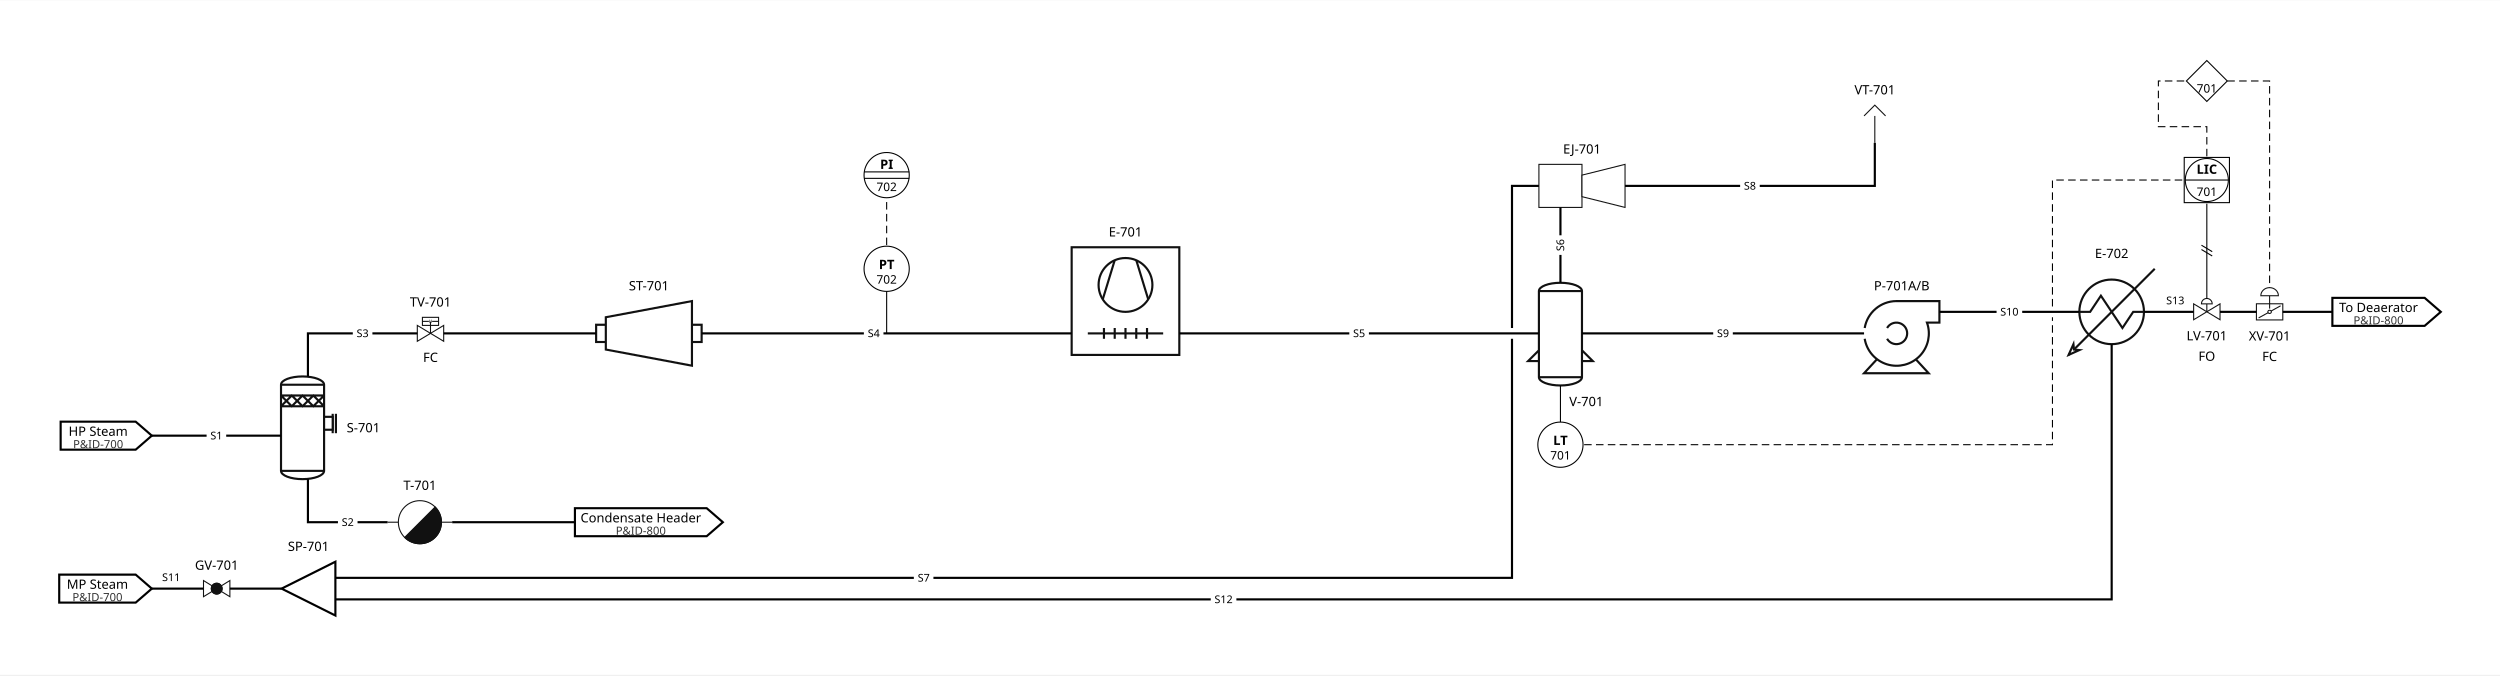
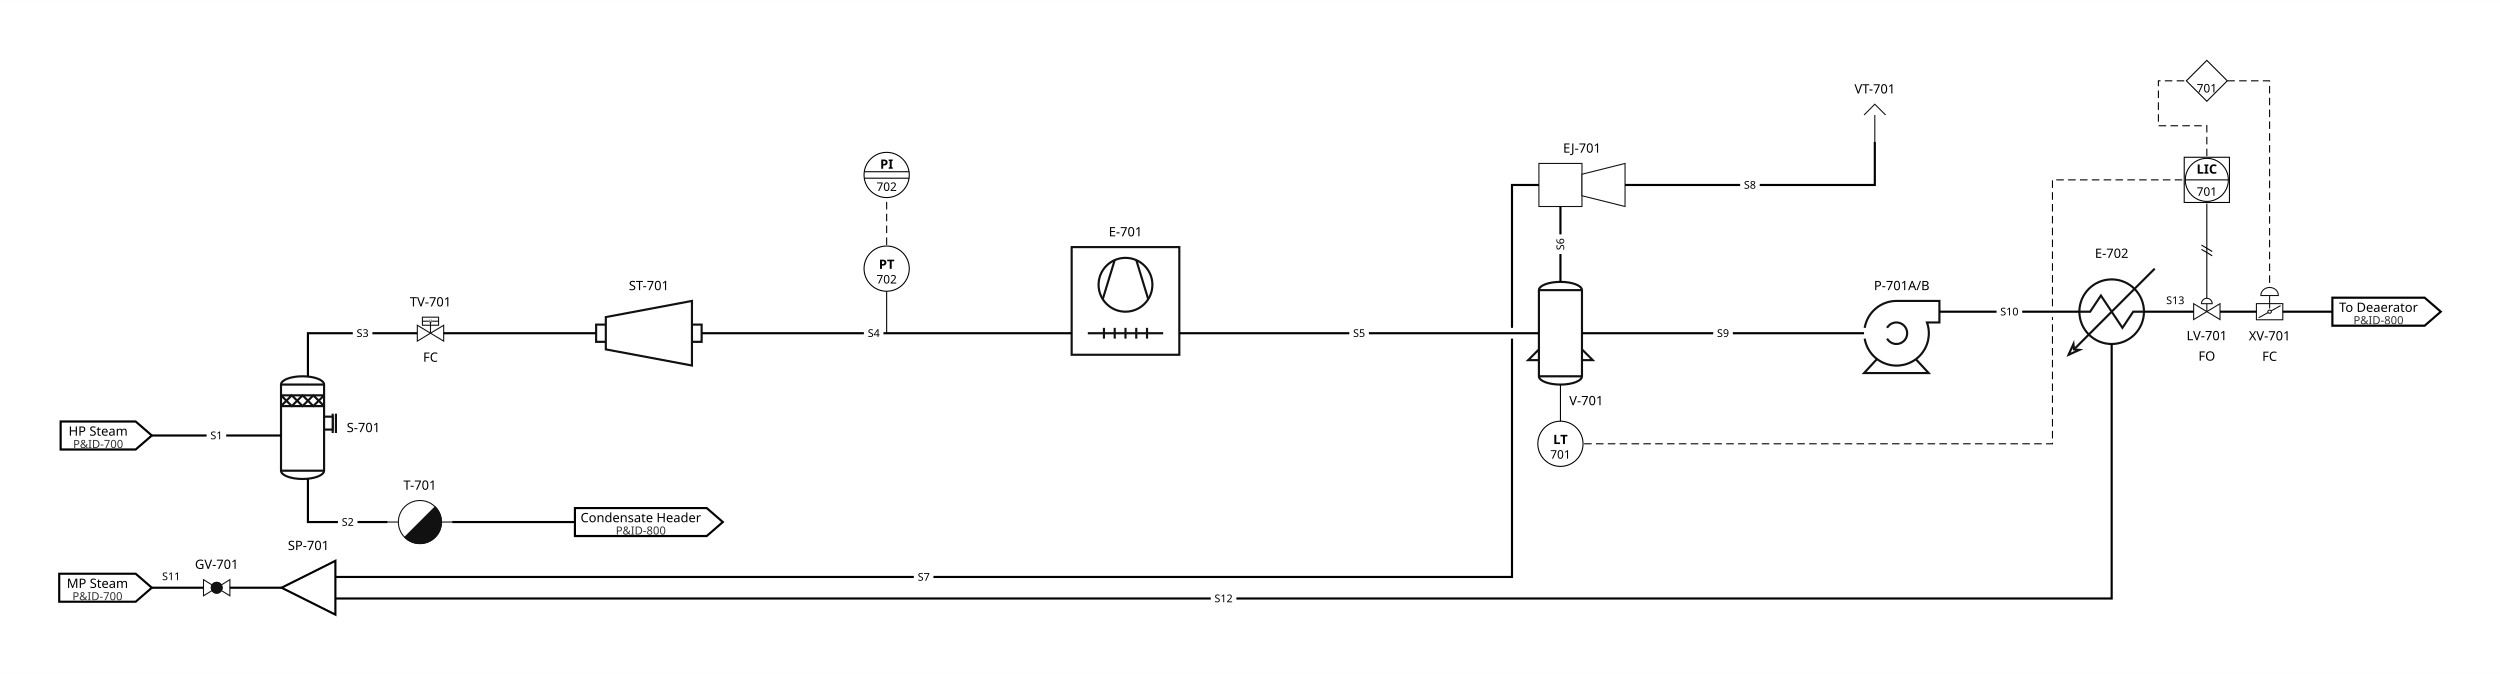
- <svg xmlns="http://www.w3.org/2000/svg" width="2322" height="627" viewBox="-5.0 69.6 2322.1 626.5">
-   <rect x="-5.0" y="69.6" width="2322.1" height="626.5" fill="white" />
+ <svg xmlns="http://www.w3.org/2000/svg" width="2322" height="626" viewBox="-5.0 69.6 2322.1 625.8">
+   <rect x="-5.0" y="69.6" width="2322.1" height="625.8" fill="white" />
  <defs>
    <symbol id="sym_ejector" viewBox="0 0 80.0 40.0" overflow="visible">
      <rect x="0.0" y="0.0" width="40.0" height="40.0" fill="white" stroke="#111" stroke-width="1" />
      <path d="M 40.0 10.0 L 80.0 0.0 L 80.0 40.0 L 40.0 30.0 Z" fill="white" stroke="#111" stroke-width="1" />
    </symbol>
    <symbol id="sym_fitting_steam_trap" viewBox="0 0 60.0 40.0" overflow="visible">
      <path d="M 0 20 L 10 20 M 50 20 L 60 20" fill="none" stroke="#111" stroke-width="1" />
      <circle cx="30" cy="20" r="20" fill="white" stroke="#111" stroke-width="1" />
      <path d="M 15.858 34.142 A 20 20 0 0 0 44.142 34.142 A 20 20 0 0 0 44.142 5.858 Z" fill="#111" stroke="#111" stroke-width="1" />
    </symbol>
    <symbol id="sym_heater" viewBox="0 0 80.0 80.0" overflow="visible">
      <ellipse cx="40.0" cy="40.0" rx="30.0" ry="30.0" fill="white" stroke="#111" stroke-width="2.0" />
      <path d="M 10.0 40.0 L 20.0 40.0 L 30.0 25.0 L 50.0 55.0 L 60.0 40.0 L 70.0 40.0 M 80.0 0.0 L 0.0 80.0" fill="none" stroke="#111" stroke-width="2.0" />
      <path d="M 4.5 70.0 L 0.0 80.0 L 10.0 75.5 L 5.0 75.0 Z" fill="white" stroke="#111" stroke-width="2.0" />
    </symbol>
    <symbol id="sym_hex_air_cooled" viewBox="0 0 100.0 100.0" overflow="visible">
      <rect x="0.0" y="0.0" width="100.0" height="100.0" fill="white" stroke="#111" stroke-width="2.0" />
      <path d="M 40.0 75.0 L 40.0 85.0 M 60.0 75.0 L 60.0 85.0 M 70.0 75.0 L 70.0 85.0 M 50.0 75.0 L 50.0 85.0 M 30.0 75.0 L 30.0 85.0 M 15.0 80.0 L 85.0 80.0 M 60.0 12.0 L 71.0 48.0 M 40.0 12.0 L 29.0 48.0" fill="none" stroke="#111" stroke-width="2.0" />
      <ellipse cx="50.0" cy="35.0" rx="25.0" ry="25.0" fill="none" stroke="#111" stroke-width="2.0" />
    </symbol>
    <symbol id="sym_instrument" viewBox="0 0 44.0 44.0" overflow="visible">
      <circle cx="22" cy="22" r="21" fill="white" stroke="black" stroke-width="1" />
    </symbol>
    <symbol id="sym_instrument_aux" viewBox="0 0 44.0 44.0" overflow="visible">
      <circle cx="22" cy="22" r="21" fill="white" stroke="black" stroke-width="1" />
      <line x1="1" y1="19" x2="43" y2="19" stroke="black" stroke-width="1" />
      <line x1="1" y1="25" x2="43" y2="25" stroke="black" stroke-width="1" />
    </symbol>
    <symbol id="sym_instrument_interlock" viewBox="0 0 40.0 40.0" overflow="visible">
      <polygon points="20,1 39,20 20,39 1,20" fill="white" stroke="black" stroke-width="1" />
    </symbol>
    <symbol id="sym_instrument_shared" viewBox="0 0 44.0 44.0" overflow="visible">
      <rect x="1" y="1" width="42" height="42" fill="white" stroke="black" stroke-width="1" />
      <circle cx="22" cy="22" r="20" fill="none" stroke="black" stroke-width="1" />
      <line x1="2" y1="22" x2="42" y2="22" stroke="black" stroke-width="1" />
    </symbol>
    <symbol id="sym_pump" viewBox="0 0 70.0 67.0" overflow="visible">
      <path d="M 12.0 54.0 L 0.0 67.0 L 60.0 67.0 L 48.0 54.0" fill="white" stroke="#111" stroke-width="2.0" />
      <path d="M 0.6 25.0 A 30.0 30.0 0.0 0 1 30.0 0.0 L 70.0 0.0 L 70.0 20.0 L 58.45 20.0 A 30.0 30.0 0.0 0 1 51.859 50.83 A 30.0 30.0 0.0 0 1 21.341 58.742 A 30.0 30.0 0.0 0 1 0.6 35.0" fill="white" stroke="#111" stroke-width="2.0" />
      <path d="M 21.4 25.0 A 10.0 10.0 0.0 1 1 21.4 35.0" fill="none" stroke="#111" stroke-width="2.0" />
    </symbol>
    <symbol id="sym_separator_knockout" viewBox="0 0 51.0 95.38" overflow="visible">
      <path d="M 40.0 7.69 L 40.0 87.69 A 20.0 7.692 0.0 0 1 20.0 95.382 A 20.0 7.692 0.0 0 1 0.0 87.69 L 0.0 7.69 A 20.0 7.692 0.0 0 1 20.0 -0.002 A 20.0 7.692 0.0 0 1 40.0 7.69 Z" fill="white" stroke="#111" stroke-width="2.0" />
      <path d="M 0.0 7.69 L 40.0 7.69 M 0.0 87.69 L 40.0 87.69 M 0.0 17.69 L 40.0 17.69 M 0.0 27.69 L 40.0 27.69 M 0.0 17.69 L 10.0 27.69 L 20.0 17.69 L 30.0 27.69 L 40.0 17.69 M 48.0 34.69 L 48.0 52.69 M 51.0 34.69 L 51.0 52.69 M 0.0 27.69 L 10.0 17.69 L 20.0 27.69 L 30.0 17.69 L 40.0 27.69" fill="none" stroke="#111" stroke-width="2.0" />
      <rect x="40.0" y="37.5" width="8.0" height="12.0" fill="white" stroke="#111" stroke-width="2.0" />
    </symbol>
    <symbol id="sym_splitter" viewBox="0 0 50.0 50.0" overflow="visible">
      <polygon points="0,25 50,0 50,50" fill="none" stroke="black" stroke-width="2" />
    </symbol>
    <symbol id="sym_turbine" viewBox="0 0 98.0 60.0" overflow="visible">
      <path d="M 0.0 22.0 L 9.0 22.0 L 9.0 15.0 L 89.0 0.0 L 89.0 22.0 L 98.0 22.0 L 98.0 38.0 L 89.0 38.0 L 89.0 60.0 L 9.0 45.0 L 9.0 38.0 L 0.0 38.0 Z M 9.0 22.0 L 9.0 38.0 M 89.0 22.0 L 89.0 38.0" fill="white" stroke="#111" stroke-width="2.0" />
    </symbol>
    <symbol id="sym_valve_butterfly_pneumatic" viewBox="0 0 24.5 30.0" overflow="visible">
      <rect x="0" y="15" width="24.5" height="15" fill="white" stroke="#111" stroke-width="1" />
      <path d="M 12.25 7.5 L 12.25 19.5 M 4.083 7.5 A 8.167 7.5 0 0 1 12.25 0 A 8.167 7.5 0 0 1 20.417 7.5 Z M 2.042 28.125 L 22.458 16.875" fill="white" stroke="#111" stroke-width="1" />
      <ellipse cx="12.25" cy="22.5" rx="1.633" ry="1.5" fill="white" stroke="#111" stroke-width="1" />
    </symbol>
    <symbol id="sym_valve_control" viewBox="0 0 24.5 19.75" overflow="visible">
      <g transform="scale(0.25)">
        <path d="M 0.0 79.0 L 0.0 20.0 L 98.0 79.0 L 98.0 20.0 Z M 29.0 20.0 A 20.0 20.0 0.0 0 1 49.0 0.0 A 20.0 20.0 0.0 0 1 69.0 20.0 Z M 49.0 20.0 L 49.0 49.0" fill="white" stroke="#111" stroke-width="4" />
      </g>
    </symbol>
    <symbol id="sym_valve_globe" viewBox="0 0 24.5 15.0" overflow="visible">
      <g transform="scale(0.25)">
        <path d="M 0.0 0.0 L 31.9 19.7 A 20.0 20.0 0.0 0 1 66.2 19.7 L 98.0 0.0 L 98.0 60.0 L 66.2 40.5 A 20.0 20.0 0.0 0 1 31.9 40.5 L 0.0 60.0 Z" fill="white" stroke="#111" stroke-width="4" />
        <path d="M 31.9 40.5 A 20.0 20.0 0.0 0 1 31.9 19.7 M 66.2 19.7 A 20.0 20.0 0.0 0 1 66.2 40.5" fill="none" stroke="#111" stroke-width="4" />
        <path d="M 31.9 19.7 A 20.0 20.0 0.0 0 1 66.2 19.7 A 20.0 20.0 0.0 0 1 66.2 40.5 A 20.0 20.0 0.0 0 1 31.9 40.5 A 20.0 20.0 0.0 0 1 31.9 19.7 Z" fill="#111" stroke="#111" stroke-width="4" />
      </g>
    </symbol>
    <symbol id="sym_valve_hydraulic" viewBox="0 0 24.5 22.25" overflow="visible">
      <g transform="scale(0.25)">
        <path d="M 0.0 89.0 L 0.0 30.0 L 98.0 89.0 L 98.0 30.0 Z" fill="white" stroke="#111" stroke-width="4" />
        <rect x="19.0" y="0.0" width="60.0" height="30.0" fill="white" stroke="#111" stroke-width="4" />
        <path d="M 49.0 15.0 L 49.0 59.0 M 19.0 15.0 L 79.0 15.0" fill="none" stroke="#111" stroke-width="4" />
        <text x="49.0" y="21.4" font-family="sans-serif" font-size="18.0" text-anchor="middle" fill="white" stroke="white" stroke-width="2.25" stroke-linejoin="round">H</text>
        <text x="49.0" y="21.4" font-family="sans-serif" font-size="18.0" text-anchor="middle" fill="#111">H</text>
      </g>
    </symbol>
    <symbol id="sym_vent" viewBox="0 0 20.0 35.0" overflow="visible">
      <g transform="scale(0.25)">
        <path d="M 40.0 40.0 L 40.0 140.0 M 0.0 40.0 L 40.0 0.0 L 80.0 40.0" fill="none" stroke="#111" stroke-width="4" />
      </g>
    </symbol>
-     <symbol id="sym_vessel_dished" viewBox="0 0 60.0 95.38" overflow="visible">
-       <path d="M 50.0 7.69 L 50.0 87.69 A 20.0 7.692 0.0 0 1 30.0 95.382 A 20.0 7.692 0.0 0 1 10.0 87.69 L 10.0 7.69 A 20.0 7.692 0.0 0 1 30.0 -0.002 A 20.0 7.692 0.0 0 1 50.0 7.69 Z M 10.0 7.69 L 50.0 7.69 M 10.0 87.69 L 50.0 87.69 M 50.0 62.69 L 60.0 72.69 L 50.0 72.69 Z M 10.0 62.69 L 0.0 72.69 L 10.0 72.69 Z" fill="white" stroke="#111" stroke-width="2.0" />
+     <symbol id="sym_vessel_dished_cf99ece5a" viewBox="0 0 60.0 95.4" overflow="visible">
+       <path d="M 10 7.692 A 20 7.692 0 0 1 30 0 A 20 7.692 0 0 1 50 7.692 L 50 87.708 A 20 7.692 0 0 1 30 95.4 A 20 7.692 0 0 1 10 87.708 Z M 10 7.692 L 50 7.692 M 10 87.708 L 50 87.708 M 50 62.708 L 60 72.708 L 50 72.708 Z M 10 62.708 L 0 72.708 L 10 72.708 Z" fill="white" stroke="#111" stroke-width="2" />
    </symbol>
  </defs>
  <g id="units">
-     <polygon points="51.332,461.0 121.016,461.0 136.016,474.0 121.016,487.0 51.332,487.0" fill="transparent" stroke="black" stroke-width="2" />
-     <text x="86.174" y="470.0" font-family="sans-serif" font-size="12" text-anchor="middle" dominant-baseline="middle">HP Steam</text>
-     <text x="86.174" y="482.0" font-family="sans-serif" font-size="10.5" text-anchor="middle" dominant-baseline="middle" fill="#333">P&amp;ID-700</text>
+     <polygon points="51.332,461 121.016,461 136.016,474 121.016,487 51.332,487" fill="transparent" stroke="black" stroke-width="2" />
+     <text x="86.174" y="470" font-family="sans-serif" font-size="12" text-anchor="middle" dominant-baseline="middle">HP Steam</text>
+     <text x="86.174" y="482" font-family="sans-serif" font-size="10.5" text-anchor="middle" dominant-baseline="middle" fill="#333">P&amp;ID-700</text>
    <use href="#sym_separator_knockout" x="256.02" y="419" width="51.0" height="95.38" />
-     <use href="#sym_valve_globe" x="184.02" y="608.57" width="24.5" height="15.0" />
+     <use href="#sym_valve_globe" x="184.02" y="607.89" width="24.5" height="15.0" />
    <use href="#sym_fitting_steam_trap" x="355.02" y="534.38" width="60.0" height="40.0" />
    <polygon points="529.016,541.38 651.404,541.38 666.404,554.38 651.404,567.38 529.016,567.38" fill="transparent" stroke="black" stroke-width="2" />
    <text x="590.21" y="550.38" font-family="sans-serif" font-size="12" text-anchor="middle" dominant-baseline="middle">Condensate Header</text>
    <text x="590.21" y="562.38" font-family="sans-serif" font-size="10.5" text-anchor="middle" dominant-baseline="middle" fill="#333">P&amp;ID-800</text>
    <use href="#sym_valve_hydraulic" x="382.61" y="364.09" width="24.5" height="22.25" />
    <use href="#sym_turbine" x="548.71" y="349" width="98.0" height="60.0" />
    <use href="#sym_hex_air_cooled" x="990.4" y="299" width="100.0" height="100.0" />
-     <use href="#sym_ejector" x="1424.4" y="222" width="80.0" height="40.0" />
-     <use href="#sym_vessel_dished" x="1414.4" y="332" width="60.0" height="95.38" />
-     <use href="#sym_splitter" x="256.52" y="591.07" width="50.0" height="50.0" />
-     <use href="#sym_vent" x="1726.4" y="167" width="20.0" height="35.0" />
+     <use href="#sym_ejector" x="1424.4" y="221.3" width="80.0" height="40.0" />
+     <use href="#sym_vessel_dished_cf99ece5a" x="1414.4" y="331.3" width="60.0" height="95.4" />
+     <use href="#sym_splitter" x="256.52" y="590.39" width="50.0" height="50.0" />
+     <use href="#sym_vent" x="1726.4" y="166.3" width="20.0" height="35.0" />
    <use href="#sym_pump" x="1726.4" y="349" width="70.0" height="67.0" />
    <use href="#sym_heater" x="1916.4" y="319" width="80.0" height="80.0" />
-     <polygon points="50.0,603.07 121.016,603.07 136.016,616.07 121.016,629.07 50.0,629.07" fill="transparent" stroke="black" stroke-width="2" />
-     <text x="85.508" y="612.07" font-family="sans-serif" font-size="12" text-anchor="middle" dominant-baseline="middle">MP Steam</text>
-     <text x="85.508" y="624.07" font-family="sans-serif" font-size="10.5" text-anchor="middle" dominant-baseline="middle" fill="#333">P&amp;ID-700</text>
+     <polygon points="50.0,602.39 121.016,602.39 136.016,615.39 121.016,628.39 50.0,628.39" fill="transparent" stroke="black" stroke-width="2" />
+     <text x="85.508" y="611.39" font-family="sans-serif" font-size="12" text-anchor="middle" dominant-baseline="middle">MP Steam</text>
+     <text x="85.508" y="623.39" font-family="sans-serif" font-size="10.5" text-anchor="middle" dominant-baseline="middle" fill="#333">P&amp;ID-700</text>
    <use href="#sym_valve_control" x="2032.54" y="346.56" width="24.5" height="19.75" />
    <use href="#sym_valve_butterfly_pneumatic" x="2090.85" y="336.5" width="24.5" height="30.0" />
-     <polygon points="2161.404,346.0 2247.096,346.0 2262.096,359.0 2247.096,372.0 2161.404,372.0" fill="transparent" stroke="black" stroke-width="2" />
-     <text x="2204.25" y="355.0" font-family="sans-serif" font-size="12" text-anchor="middle" dominant-baseline="middle">To Deaerator</text>
-     <text x="2204.25" y="367.0" font-family="sans-serif" font-size="10.5" text-anchor="middle" dominant-baseline="middle" fill="#333">P&amp;ID-800</text>
+     <polygon points="2161.404,346 2247.096,346 2262.096,359 2247.096,372 2161.404,372" fill="transparent" stroke="black" stroke-width="2" />
+     <text x="2204.25" y="355" font-family="sans-serif" font-size="12" text-anchor="middle" dominant-baseline="middle">To Deaerator</text>
+     <text x="2204.25" y="367" font-family="sans-serif" font-size="10.5" text-anchor="middle" dominant-baseline="middle" fill="#333">P&amp;ID-800</text>
  </g>
  <g id="streams">
-     <path d="M 136.016,474.0 L 256.016,474.0" fill="none" stroke="black" stroke-width="2" />
+     <path d="M 136.016,474 L 256.016,474" fill="none" stroke="black" stroke-width="2" />
    <path d="M 281.016,514.38 L 281.016,554.38 L 355.016,554.38" fill="none" stroke="black" stroke-width="2" />
    <path d="M 415.016,554.38 L 529.016,554.38" fill="none" stroke="black" stroke-width="2" />
-     <path d="M 281.016,419.0 L 281.016,379.0 L 382.613,379.0" fill="none" stroke="black" stroke-width="2" />
-     <path d="M 407.113,379.0 L 548.71,379.0" fill="none" stroke="black" stroke-width="2" />
-     <path d="M 646.71,379.0 L 990.404,379.0" fill="none" stroke="black" stroke-width="2" />
-     <path d="M 1090.404,379.0 L 1424.404,379.0" fill="none" stroke="black" stroke-width="2" />
-     <path d="M 1444.404,332.0 L 1444.404,262.0" fill="none" stroke="black" stroke-width="2" />
-     <path d="M 306.516,606.07 L 1399.404,606.07 L 1399.404,384 M 1399.404,374 L 1399.404,242.0 L 1424.404,242.0" fill="none" stroke="black" stroke-width="2" />
-     <path d="M 1504.404,242.0 L 1736.404,242.0 L 1736.404,202.0" fill="none" stroke="black" stroke-width="2" />
-     <path d="M 1464.404,379.0 L 1726.404,379.0" fill="none" stroke="black" stroke-width="2" />
-     <path d="M 1796.404,359.0 L 1926.324,359.0" fill="none" stroke="black" stroke-width="2" />
-     <path d="M 136.016,616.07 L 184.016,616.07" fill="none" stroke="black" stroke-width="2" />
-     <path d="M 208.516,616.07 L 256.516,616.07" fill="none" stroke="black" stroke-width="2" />
-     <path d="M 306.516,626.07 L 1956.404,626.07 L 1956.404,389.08" fill="none" stroke="black" stroke-width="2" />
-     <path d="M 1986.484,359.0 L 2032.541,359.0" fill="none" stroke="black" stroke-width="2" />
-     <path d="M 2057.041,359.0 L 2090.847,359.0" fill="none" stroke="black" stroke-width="2" />
-     <path d="M 2115.347,359.0 L 2161.404,359.0" fill="none" stroke="black" stroke-width="2" />
-     <path d="M 1466.404,482.38 L 1901.404,482.38 L 1901.404,364 M 1901.404,354 L 1901.404,236.558 L 2022.791,236.558" fill="none" stroke="black" stroke-width="1" stroke-dasharray="7,4" />
+     <path d="M 281.016,419 L 281.016,379 L 382.613,379" fill="none" stroke="black" stroke-width="2" />
+     <path d="M 407.113,379 L 548.71,379" fill="none" stroke="black" stroke-width="2" />
+     <path d="M 646.71,379 L 990.404,379" fill="none" stroke="black" stroke-width="2" />
+     <path d="M 1090.404,379 L 1424.404,379" fill="none" stroke="black" stroke-width="2" />
+     <path d="M 1444.404,331.3 L 1444.404,261.3" fill="none" stroke="black" stroke-width="2" />
+     <path d="M 306.516,605.39 L 1399.404,605.39 L 1399.404,384 M 1399.404,374 L 1399.404,241.3 L 1424.404,241.3" fill="none" stroke="black" stroke-width="2" />
+     <path d="M 1504.404,241.3 L 1736.404,241.3 L 1736.404,201.3" fill="none" stroke="black" stroke-width="2" />
+     <path d="M 1464.404,379 L 1726.404,379" fill="none" stroke="black" stroke-width="2" />
+     <path d="M 1796.404,359 L 1926.324,359" fill="none" stroke="black" stroke-width="2" />
+     <path d="M 136.016,615.39 L 184.016,615.39" fill="none" stroke="black" stroke-width="2" />
+     <path d="M 208.516,615.39 L 256.516,615.39" fill="none" stroke="black" stroke-width="2" />
+     <path d="M 306.516,625.39 L 1956.404,625.39 L 1956.404,389.08" fill="none" stroke="black" stroke-width="2" />
+     <path d="M 1986.484,359 L 2032.541,359" fill="none" stroke="black" stroke-width="2" />
+     <path d="M 2057.041,359 L 2090.847,359" fill="none" stroke="black" stroke-width="2" />
+     <path d="M 2115.347,359 L 2161.404,359" fill="none" stroke="black" stroke-width="2" />
+     <path d="M 1466.404,481.7 L 1901.404,481.7 L 1901.404,364 M 1901.404,354 L 1901.404,236.558 L 2022.791,236.558" fill="none" stroke="black" stroke-width="1" stroke-dasharray="7,4" />
    <path d="M 2044.791,258.558 L 2044.791,346.558" fill="none" stroke="black" stroke-width="1" />
    <line x1="2039.8" y1="297.1" x2="2049.8" y2="303.1" stroke="black" stroke-width="1" />
    <line x1="2039.8" y1="301.1" x2="2049.8" y2="307.1" stroke="black" stroke-width="1" />
-     <path d="M 2044.791,214.558 L 2044.791,187.0 L 1999.791,187.0 L 1999.791,144.558 L 2025.791,144.558" fill="none" stroke="black" stroke-width="1" stroke-dasharray="7,4" />
+     <path d="M 2044.791,214.558 L 2044.791,186.3 L 1999.791,186.3 L 1999.791,144.558 L 2025.791,144.558" fill="none" stroke="black" stroke-width="1" stroke-dasharray="7,4" />
    <path d="M 2063.791,144.558 L 2103.097,144.558 L 2103.097,336.5" fill="none" stroke="black" stroke-width="1" stroke-dasharray="7,4" />
-     <path d="M 818.557,297.0 L 818.557,254.0" fill="none" stroke="black" stroke-width="1" stroke-dasharray="7,4" />
+     <path d="M 818.557,297 L 818.557,254" fill="none" stroke="black" stroke-width="1" stroke-dasharray="7,4" />
    <rect x="186.9" y="467.5" width="18.2" height="13.0" fill="white" />
    <text x="196.0" y="474.0" font-family="sans-serif" font-size="10" text-anchor="middle" dominant-baseline="middle" fill="black">S1</text>
    <rect x="308.9" y="547.9" width="18.2" height="13.0" fill="white" />
    <text x="318.0" y="554.4" font-family="sans-serif" font-size="10" text-anchor="middle" dominant-baseline="middle" fill="black">S2</text>
    <rect x="322.7" y="372.5" width="18.2" height="13.0" fill="white" />
    <text x="331.8" y="379.0" font-family="sans-serif" font-size="10" text-anchor="middle" dominant-baseline="middle" fill="black">S3</text>
    <rect x="797.4" y="372.5" width="18.2" height="13.0" fill="white" />
    <text x="806.6" y="379.0" font-family="sans-serif" font-size="10" text-anchor="middle" dominant-baseline="middle" fill="black">S4</text>
    <rect x="1248.3" y="372.5" width="18.2" height="13.0" fill="white" />
    <text x="1257.4" y="379.0" font-family="sans-serif" font-size="10" text-anchor="middle" dominant-baseline="middle" fill="black">S5</text>
-     <rect x="1437.9" y="287.9" width="13.0" height="18.2" fill="white" />
-     <text x="1444.4" y="297.0" font-family="sans-serif" font-size="10" text-anchor="middle" dominant-baseline="middle" fill="black" transform="rotate(-90, 1444.4, 297.0)">S6</text>
-     <rect x="843.8" y="599.6" width="18.2" height="13.0" fill="white" />
-     <text x="853.0" y="606.1" font-family="sans-serif" font-size="10" text-anchor="middle" dominant-baseline="middle" fill="black">S7</text>
-     <rect x="1611.3" y="235.5" width="18.2" height="13.0" fill="white" />
-     <text x="1620.4" y="242.0" font-family="sans-serif" font-size="10" text-anchor="middle" dominant-baseline="middle" fill="black">S8</text>
+     <rect x="1437.9" y="287.2" width="13.0" height="18.2" fill="white" />
+     <text x="1444.4" y="296.3" font-family="sans-serif" font-size="10" text-anchor="middle" dominant-baseline="middle" fill="black" transform="rotate(-90, 1444.4, 296.3)">S6</text>
+     <rect x="843.8" y="598.9" width="18.2" height="13.0" fill="white" />
+     <text x="853.0" y="605.4" font-family="sans-serif" font-size="10" text-anchor="middle" dominant-baseline="middle" fill="black">S7</text>
+     <rect x="1611.3" y="234.8" width="18.2" height="13.0" fill="white" />
+     <text x="1620.4" y="241.3" font-family="sans-serif" font-size="10" text-anchor="middle" dominant-baseline="middle" fill="black">S8</text>
    <rect x="1586.3" y="372.5" width="18.2" height="13.0" fill="white" />
    <text x="1595.4" y="379.0" font-family="sans-serif" font-size="10" text-anchor="middle" dominant-baseline="middle" fill="black">S9</text>
    <rect x="1849.5" y="352.5" width="23.8" height="13.0" fill="white" />
    <text x="1861.4" y="359.0" font-family="sans-serif" font-size="10" text-anchor="middle" dominant-baseline="middle" fill="black">S10</text>
-     <rect x="142.1" y="599.1" width="23.8" height="13.0" fill="white" />
-     <text x="154.0" y="605.6" font-family="sans-serif" font-size="10" text-anchor="middle" dominant-baseline="middle" fill="black">S11</text>
-     <rect x="1119.6" y="619.6" width="23.8" height="13.0" fill="white" />
-     <text x="1131.5" y="626.1" font-family="sans-serif" font-size="10" text-anchor="middle" dominant-baseline="middle" fill="black">S12</text>
+     <rect x="142.1" y="598.4" width="23.8" height="13.0" fill="white" />
+     <text x="154.0" y="604.9" font-family="sans-serif" font-size="10" text-anchor="middle" dominant-baseline="middle" fill="black">S11</text>
+     <rect x="1119.6" y="618.9" width="23.8" height="13.0" fill="white" />
+     <text x="1131.5" y="625.4" font-family="sans-serif" font-size="10" text-anchor="middle" dominant-baseline="middle" fill="black">S12</text>
    <rect x="2003.6" y="342.0" width="23.8" height="13.0" fill="white" />
    <text x="2015.5" y="348.5" font-family="sans-serif" font-size="10" text-anchor="middle" dominant-baseline="middle" fill="black">S13</text>
  </g>
  <g id="instrument_taps">
-     <line x1="1444.4" y1="427.38" x2="1444.4" y2="482.38" stroke="black" stroke-width="1" />
+     <line x1="1444.4" y1="426.7" x2="1444.4" y2="481.7" stroke="black" stroke-width="1" />
    <line x1="818.56" y1="379" x2="818.56" y2="319" stroke="black" stroke-width="1" />
  </g>
  <g id="instruments">
-     <use href="#sym_instrument" x="1422.4" y="460.38" width="44.0" height="44.0" />
-     <text x="1444.404" y="478.38" font-family="sans-serif" font-size="12" font-weight="bold" text-anchor="middle" dominant-baseline="middle">LT</text>
-     <text x="1444.404" y="492.38" font-family="sans-serif" font-size="11" text-anchor="middle" dominant-baseline="middle">701</text>
+     <use href="#sym_instrument" x="1422.4" y="459.7" width="44.0" height="44.0" />
+     <text x="1444.404" y="477.7" font-family="sans-serif" font-size="12" font-weight="bold" text-anchor="middle" dominant-baseline="middle">LT</text>
+     <text x="1444.404" y="491.7" font-family="sans-serif" font-size="11" text-anchor="middle" dominant-baseline="middle">701</text>
    <use href="#sym_instrument_shared" x="2022.79" y="214.56" width="44.0" height="44.0" />
    <text x="2044.791" y="226.558" font-family="sans-serif" font-size="12" font-weight="bold" text-anchor="middle" dominant-baseline="middle">LIC</text>
    <text x="2044.791" y="247.558" font-family="sans-serif" font-size="11" text-anchor="middle" dominant-baseline="middle">701</text>
    <use href="#sym_instrument_interlock" x="2024.79" y="124.56" width="40.0" height="40.0" />
    <text x="2044.791" y="151.558" font-family="sans-serif" font-size="11" text-anchor="middle" dominant-baseline="middle">701</text>
    <use href="#sym_instrument" x="796.56" y="297" width="44.0" height="44.0" />
-     <text x="818.557" y="315.0" font-family="sans-serif" font-size="12" font-weight="bold" text-anchor="middle" dominant-baseline="middle">PT</text>
-     <text x="818.557" y="329.0" font-family="sans-serif" font-size="11" text-anchor="middle" dominant-baseline="middle">702</text>
+     <text x="818.557" y="315" font-family="sans-serif" font-size="12" font-weight="bold" text-anchor="middle" dominant-baseline="middle">PT</text>
+     <text x="818.557" y="329" font-family="sans-serif" font-size="11" text-anchor="middle" dominant-baseline="middle">702</text>
    <use href="#sym_instrument_aux" x="796.56" y="210" width="44.0" height="44.0" />
-     <text x="818.557" y="222.0" font-family="sans-serif" font-size="12" font-weight="bold" text-anchor="middle" dominant-baseline="middle">PI</text>
-     <text x="818.557" y="243.0" font-family="sans-serif" font-size="11" text-anchor="middle" dominant-baseline="middle">702</text>
+     <text x="818.557" y="222" font-family="sans-serif" font-size="12" font-weight="bold" text-anchor="middle" dominant-baseline="middle">PI</text>
+     <text x="818.557" y="243" font-family="sans-serif" font-size="11" text-anchor="middle" dominant-baseline="middle">702</text>
  </g>
  <g id="unit_labels">
    <rect x="317.0" y="459.2" width="40.0" height="15.0" fill="white" />
    <text x="317.016" y="466.69" font-family="sans-serif" font-size="12" text-anchor="start" dominant-baseline="middle">S-701</text>
-     <rect x="171.6" y="586.6" width="49.4" height="15.0" fill="white" />
-     <text x="196.266" y="598.57" font-family="sans-serif" font-size="12" text-anchor="middle" dominant-baseline="baseline">GV-701</text>
+     <rect x="171.6" y="585.9" width="49.4" height="15.0" fill="white" />
+     <text x="196.266" y="597.89" font-family="sans-serif" font-size="12" text-anchor="middle" dominant-baseline="baseline">GV-701</text>
    <rect x="365.3" y="512.4" width="39.3" height="15.0" fill="white" />
    <text x="385.016" y="524.38" font-family="sans-serif" font-size="12" text-anchor="middle" dominant-baseline="baseline">T-701</text>
    <rect x="371.2" y="342.1" width="47.3" height="15.0" fill="white" />
-     <text x="394.863" y="354.092" font-family="sans-serif" font-size="12" text-anchor="middle" dominant-baseline="baseline">TV-701</text>
+     <text x="394.863" y="354.093" font-family="sans-serif" font-size="12" text-anchor="middle" dominant-baseline="baseline">TV-701</text>
    <rect x="382.9" y="393.8" width="24.0" height="15.0" fill="white" />
-     <text x="394.863" y="401.342" font-family="sans-serif" font-size="12" text-anchor="middle" dominant-baseline="middle">FC</text>
+     <text x="394.863" y="401.343" font-family="sans-serif" font-size="12" text-anchor="middle" dominant-baseline="middle">FC</text>
    <rect x="574.0" y="327.0" width="47.3" height="15.0" fill="white" />
-     <text x="597.71" y="339.0" font-family="sans-serif" font-size="12" text-anchor="middle" dominant-baseline="baseline">ST-701</text>
+     <text x="597.71" y="339" font-family="sans-serif" font-size="12" text-anchor="middle" dominant-baseline="baseline">ST-701</text>
    <rect x="1020.4" y="277.0" width="40.0" height="15.0" fill="white" />
-     <text x="1040.404" y="289.0" font-family="sans-serif" font-size="12" text-anchor="middle" dominant-baseline="baseline">E-701</text>
-     <rect x="1441.4" y="200.0" width="46.0" height="15.0" fill="white" />
-     <text x="1464.404" y="212.0" font-family="sans-serif" font-size="12" text-anchor="middle" dominant-baseline="baseline">EJ-701</text>
-     <rect x="1448.4" y="434.9" width="40.0" height="15.0" fill="white" />
-     <text x="1468.404" y="442.38" font-family="sans-serif" font-size="12" text-anchor="middle" dominant-baseline="middle">V-701</text>
-     <rect x="257.5" y="569.1" width="48.0" height="15.0" fill="white" />
-     <text x="281.516" y="581.07" font-family="sans-serif" font-size="12" text-anchor="middle" dominant-baseline="baseline">SP-701</text>
-     <rect x="1712.7" y="145.0" width="47.3" height="15.0" fill="white" />
-     <text x="1736.404" y="157.0" font-family="sans-serif" font-size="12" text-anchor="middle" dominant-baseline="baseline">VT-701</text>
+     <text x="1040.404" y="289" font-family="sans-serif" font-size="12" text-anchor="middle" dominant-baseline="baseline">E-701</text>
+     <rect x="1441.4" y="199.3" width="46.0" height="15.0" fill="white" />
+     <text x="1464.404" y="211.3" font-family="sans-serif" font-size="12" text-anchor="middle" dominant-baseline="baseline">EJ-701</text>
+     <rect x="1448.4" y="434.2" width="40.0" height="15.0" fill="white" />
+     <text x="1468.404" y="441.7" font-family="sans-serif" font-size="12" text-anchor="middle" dominant-baseline="middle">V-701</text>
+     <rect x="257.5" y="568.4" width="48.0" height="15.0" fill="white" />
+     <text x="281.516" y="580.39" font-family="sans-serif" font-size="12" text-anchor="middle" dominant-baseline="baseline">SP-701</text>
+     <rect x="1712.7" y="144.3" width="47.3" height="15.0" fill="white" />
+     <text x="1736.404" y="156.3" font-family="sans-serif" font-size="12" text-anchor="middle" dominant-baseline="baseline">VT-701</text>
    <rect x="1731.7" y="327.0" width="59.4" height="15.0" fill="white" />
-     <text x="1761.404" y="339.0" font-family="sans-serif" font-size="12" text-anchor="middle" dominant-baseline="baseline">P-701A/B</text>
+     <text x="1761.404" y="339" font-family="sans-serif" font-size="12" text-anchor="middle" dominant-baseline="baseline">P-701A/B</text>
    <rect x="1936.4" y="297.0" width="40.0" height="15.0" fill="white" />
-     <text x="1956.404" y="309.0" font-family="sans-serif" font-size="12" text-anchor="middle" dominant-baseline="baseline">E-702</text>
+     <text x="1956.404" y="309" font-family="sans-serif" font-size="12" text-anchor="middle" dominant-baseline="baseline">E-702</text>
    <rect x="2021.4" y="373.8" width="46.7" height="15.0" fill="white" />
    <text x="2044.791" y="381.308" font-family="sans-serif" font-size="12" text-anchor="middle" dominant-baseline="middle">LV-701</text>
    <rect x="2032.5" y="392.8" width="24.7" height="15.0" fill="white" />
    <text x="2044.791" y="400.308" font-family="sans-serif" font-size="12" text-anchor="middle" dominant-baseline="middle">FO</text>
    <rect x="2079.1" y="374.0" width="48.0" height="15.0" fill="white" />
    <text x="2103.097" y="381.5" font-family="sans-serif" font-size="12" text-anchor="middle" dominant-baseline="middle">XV-701</text>
    <rect x="2091.1" y="393.0" width="24.0" height="15.0" fill="white" />
    <text x="2103.097" y="400.5" font-family="sans-serif" font-size="12" text-anchor="middle" dominant-baseline="middle">FC</text>
  </g>
</svg>
